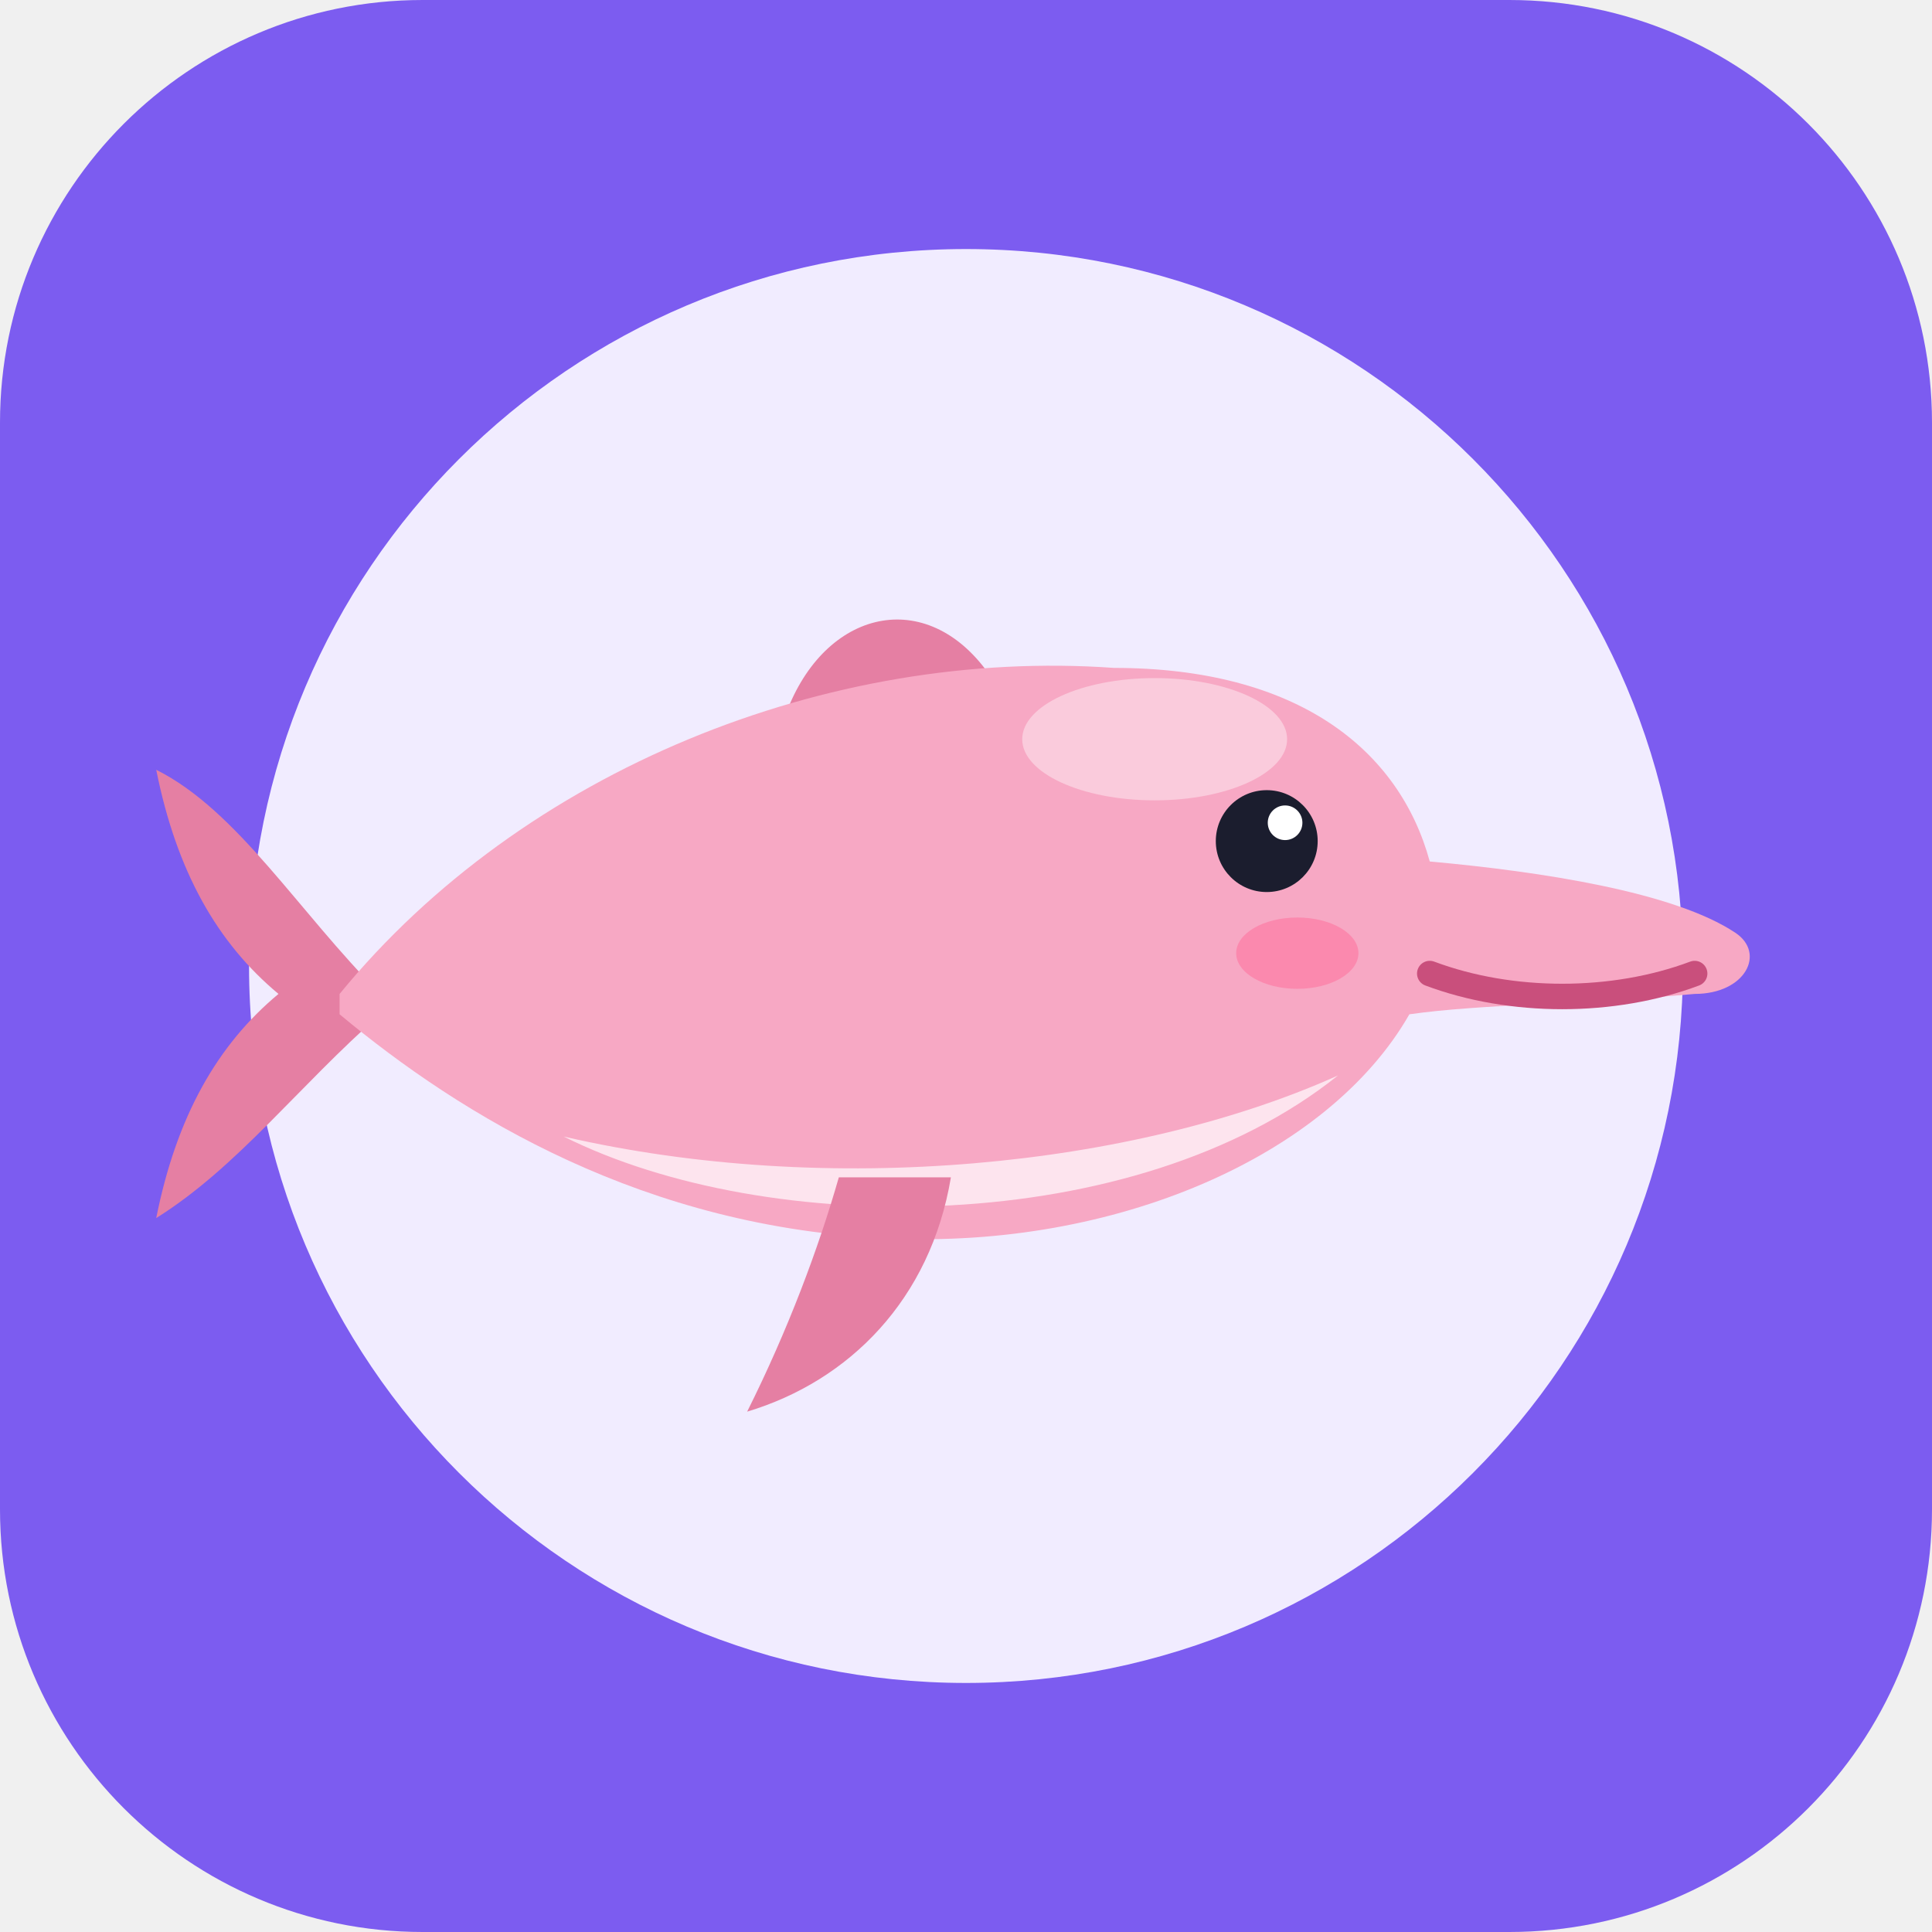
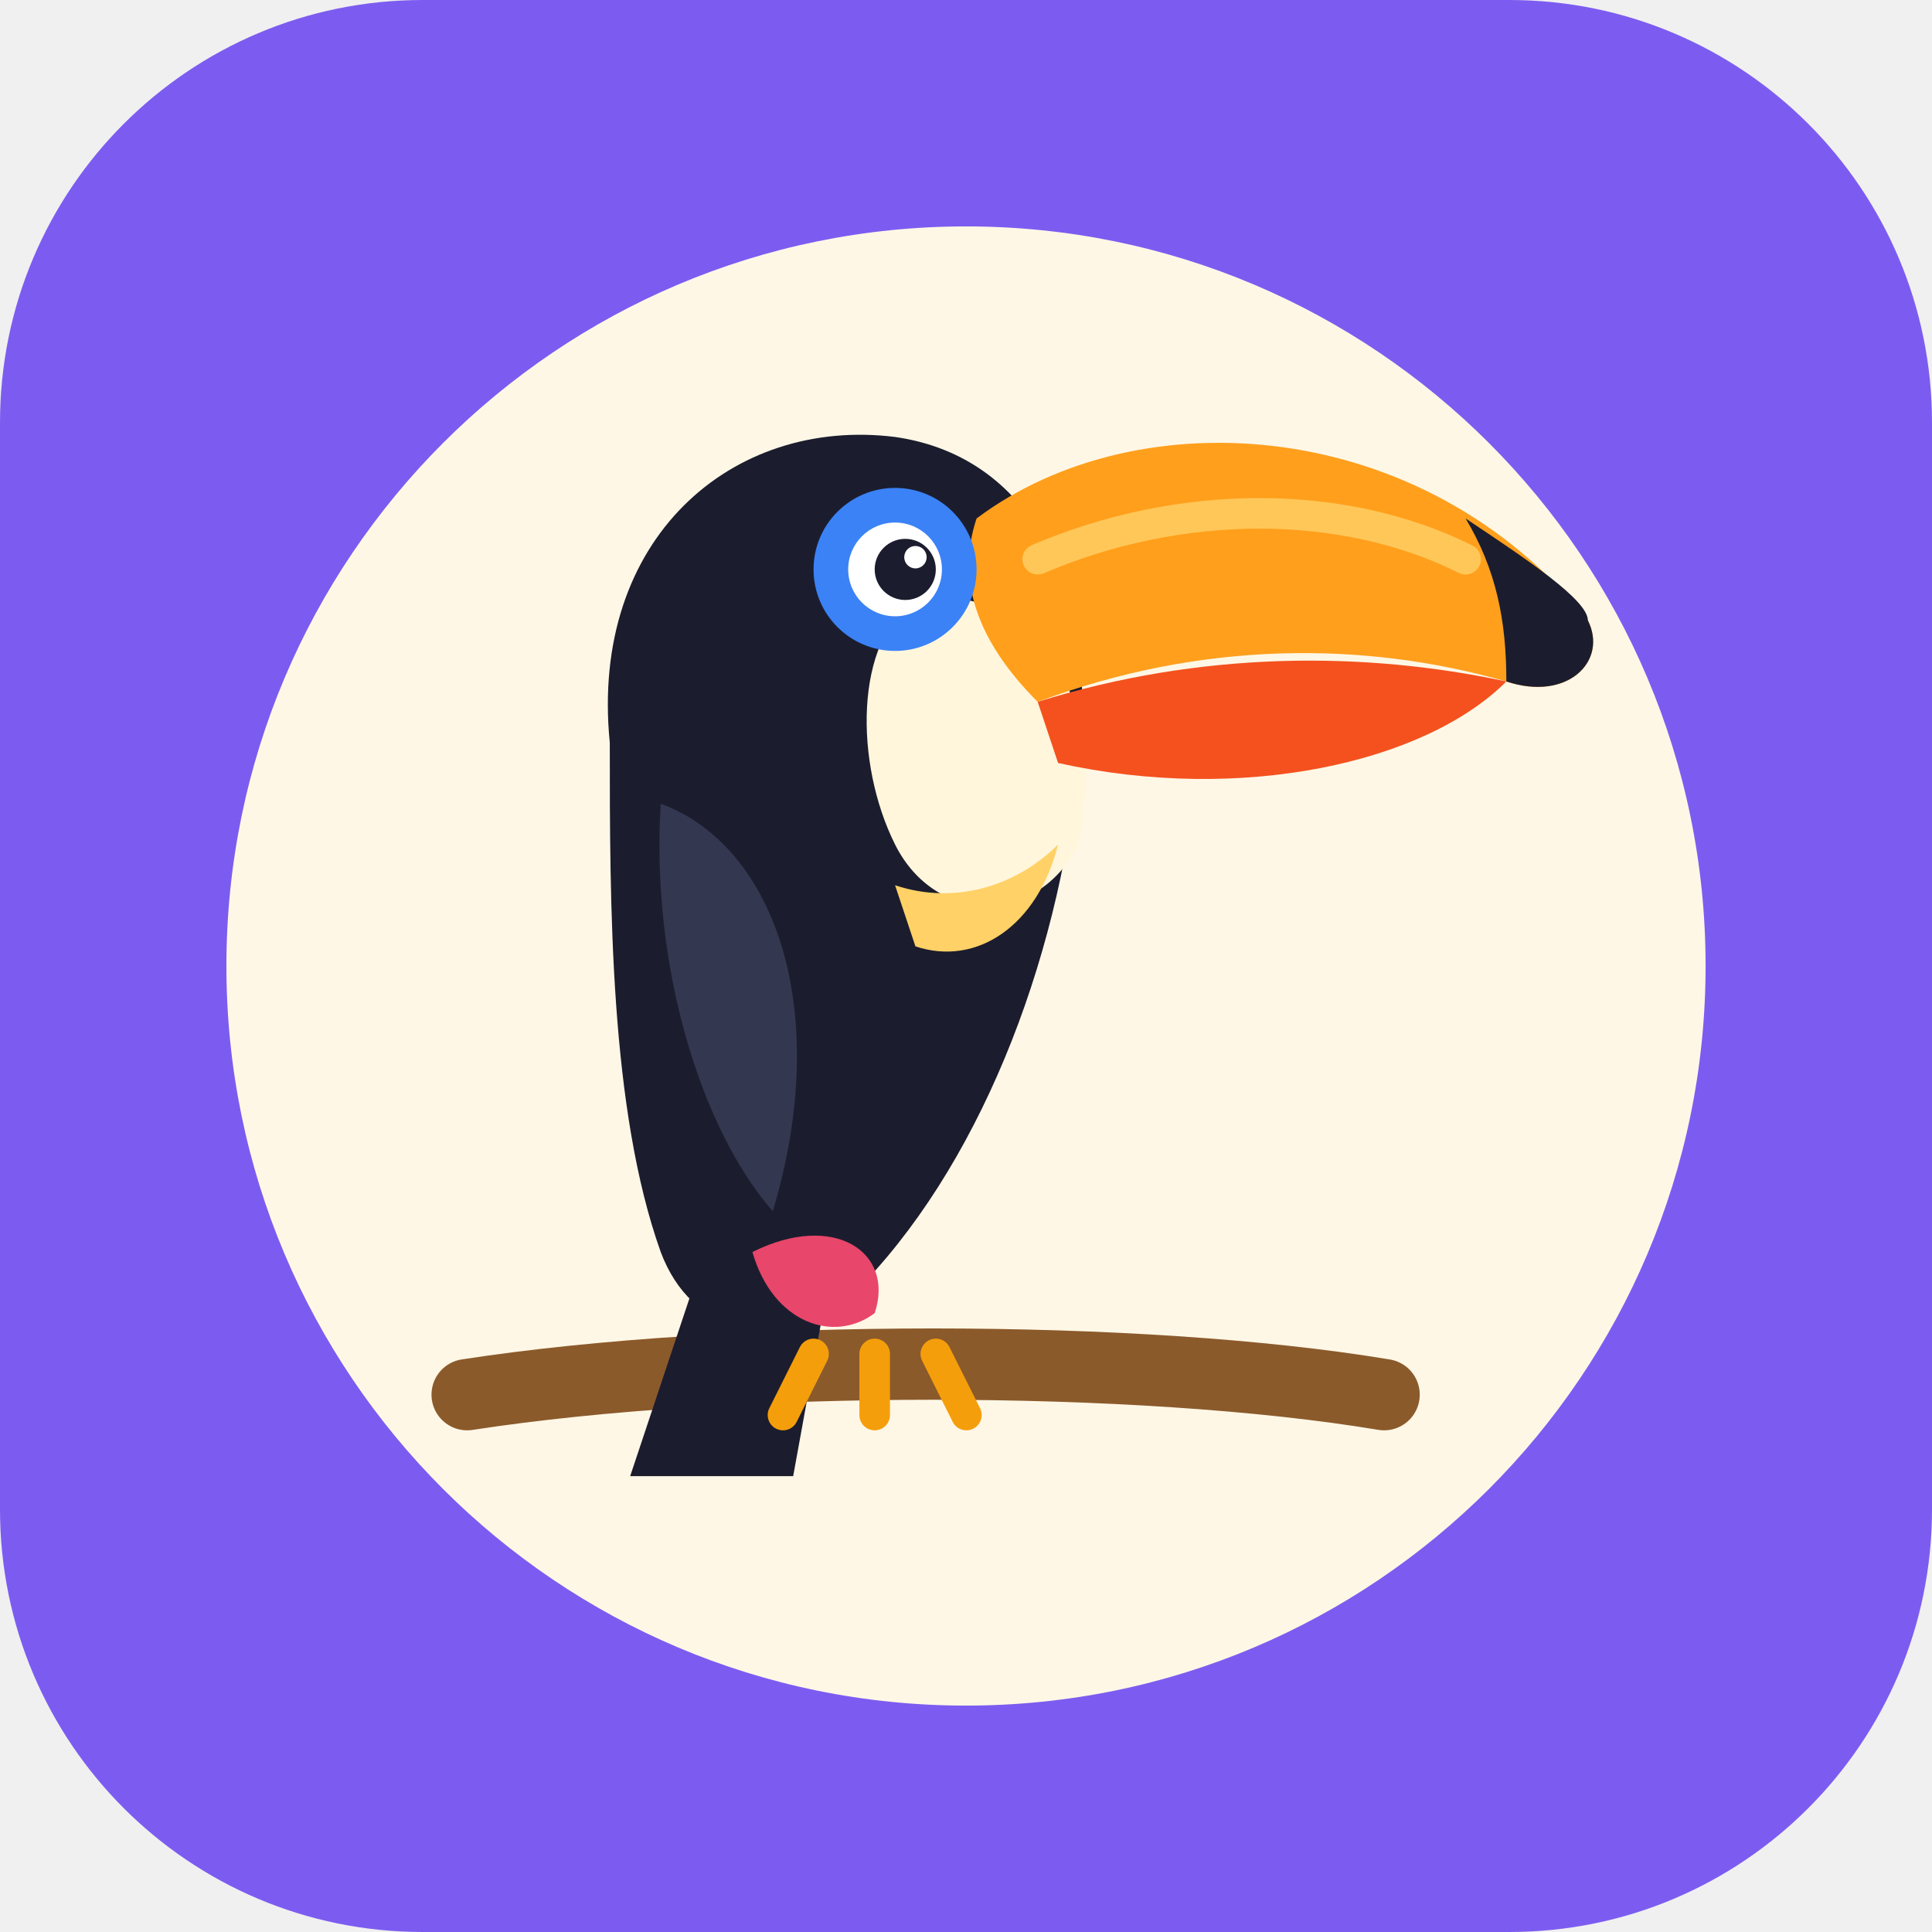
<svg xmlns="http://www.w3.org/2000/svg" viewBox="0 0 512 512">
  <rect width="512" height="512" rx="112" fill="#7c5cf0" />
-   <circle cx="256" cy="256" r="190" fill="#f1ecff" />
-   <g transform="translate(36 96) scale(2.7)">
-     <path d="M24 62 C16 54 10 44 2 40 C4 50 8 57 14 62 C8 67 4 74 2 84 C10 79 16 71 24 64 Z" fill="#e57fa3" />
-     <path d="M64 34 C68 24 78 22 84 31 Z" fill="#e57fa3" />
-     <path d="M20 62 C38 40 68 28 96 30 C114 30 124 38 127 49 C138 50 151 52 157 56 C160 58 158 62 153 62 C142 63 132 63 125 64 C117 78 96 87 74 86 C50 85 32 74 20 64 Z" fill="#f7a8c4" />
-     <path d="M42 76 C62 86 98 86 118 70 C98 79 68 82 42 76 Z" fill="#fde4ee" />
-     <path d="M80 80 C78 92 70 100 60 103 C64 95 67 87 69 80 Z" fill="#e57fa3" />
-     <ellipse cx="100" cy="37" rx="13" ry="6" fill="#fff" opacity=".4" />
-     <circle cx="111" cy="47" r="5" fill="#1b1d2e" />
-     <circle cx="112.8" cy="45.2" r="1.7" fill="#fff" />
-     <ellipse cx="114" cy="58" rx="6" ry="3.5" fill="#ff6f9c" opacity=".55" />
-     <path d="M127 60 C135 63 145 63 153 60" fill="none" stroke="#c94f7c" stroke-width="2.5" stroke-linecap="round" />
+   <circle cx="256" cy="256" r="196" fill="#fff7e6" />
+   <g transform="translate(86 78) scale(2.7)">
+     <path d="M14 108 C40 104 80 104 104 108" fill="none" stroke="#8b5a2b" stroke-width="7" stroke-linecap="round" />
+     <path d="M38 92 L30 116 L46 116 L50 94 Z" fill="#1b1d2e" />
+     <path d="M28 44 C26 24 40 12 56 14 C70 16 76 30 74 46 C72 66 64 86 52 98 C44 104 36 102 33 94 C28 80 28 60 28 44 Z" fill="#1b1d2e" />
+     <path d="M33 50 C44 54 50 70 44 90 C37 82 32 66 33 50 Z" fill="#33374f" />
+     <path d="M58 30 C70 28 77 40 74 54 C70 62 60 62 56 54 C52 46 52 34 58 30 Z" fill="#fff6dc" />
+     <path d="M56 58 C62 60 68 58 72 54 C70 62 64 66 58 64 Z" fill="#ffd166" />
+     <path d="M42 94 C50 90 56 94 54 100 C50 103 44 101 42 94 Z" fill="#e8466a" />
+     <path d="M48 104 l-3 6 M54 104 l0 6 M60 104 l3 6" stroke="#f59e0b" stroke-width="3" stroke-linecap="round" />
+     <path d="M64 22 C80 10 108 12 124 32 C126 36 122 40 116 38 C102 34 86 34 70 40 C64 34 62 28 64 22 Z" fill="#ff9f1c" />
+     <path d="M70 40 C86 35 102 35 116 38 C108 46 90 50 72 46 Z" fill="#f4511e" />
+     <path d="M112 22 C118 26 124 30 124 32 C126 36 122 40 116 38 C116 32 115 27 112 22 Z" fill="#1b1d2e" />
+     <path d="M70 26 C84 20 100 20 112 26" fill="none" stroke="#ffd166" stroke-width="3" stroke-linecap="round" opacity=".8" />
+     <circle cx="56" cy="27" r="8" fill="#3b82f6" />
+     <circle cx="56" cy="27" r="4.6" fill="#fff" />
+     <circle cx="57" cy="27" r="3" fill="#1b1d2e" />
+     <circle cx="58" cy="25.8" r="1.1" fill="#fff" />
  </g>
</svg>
